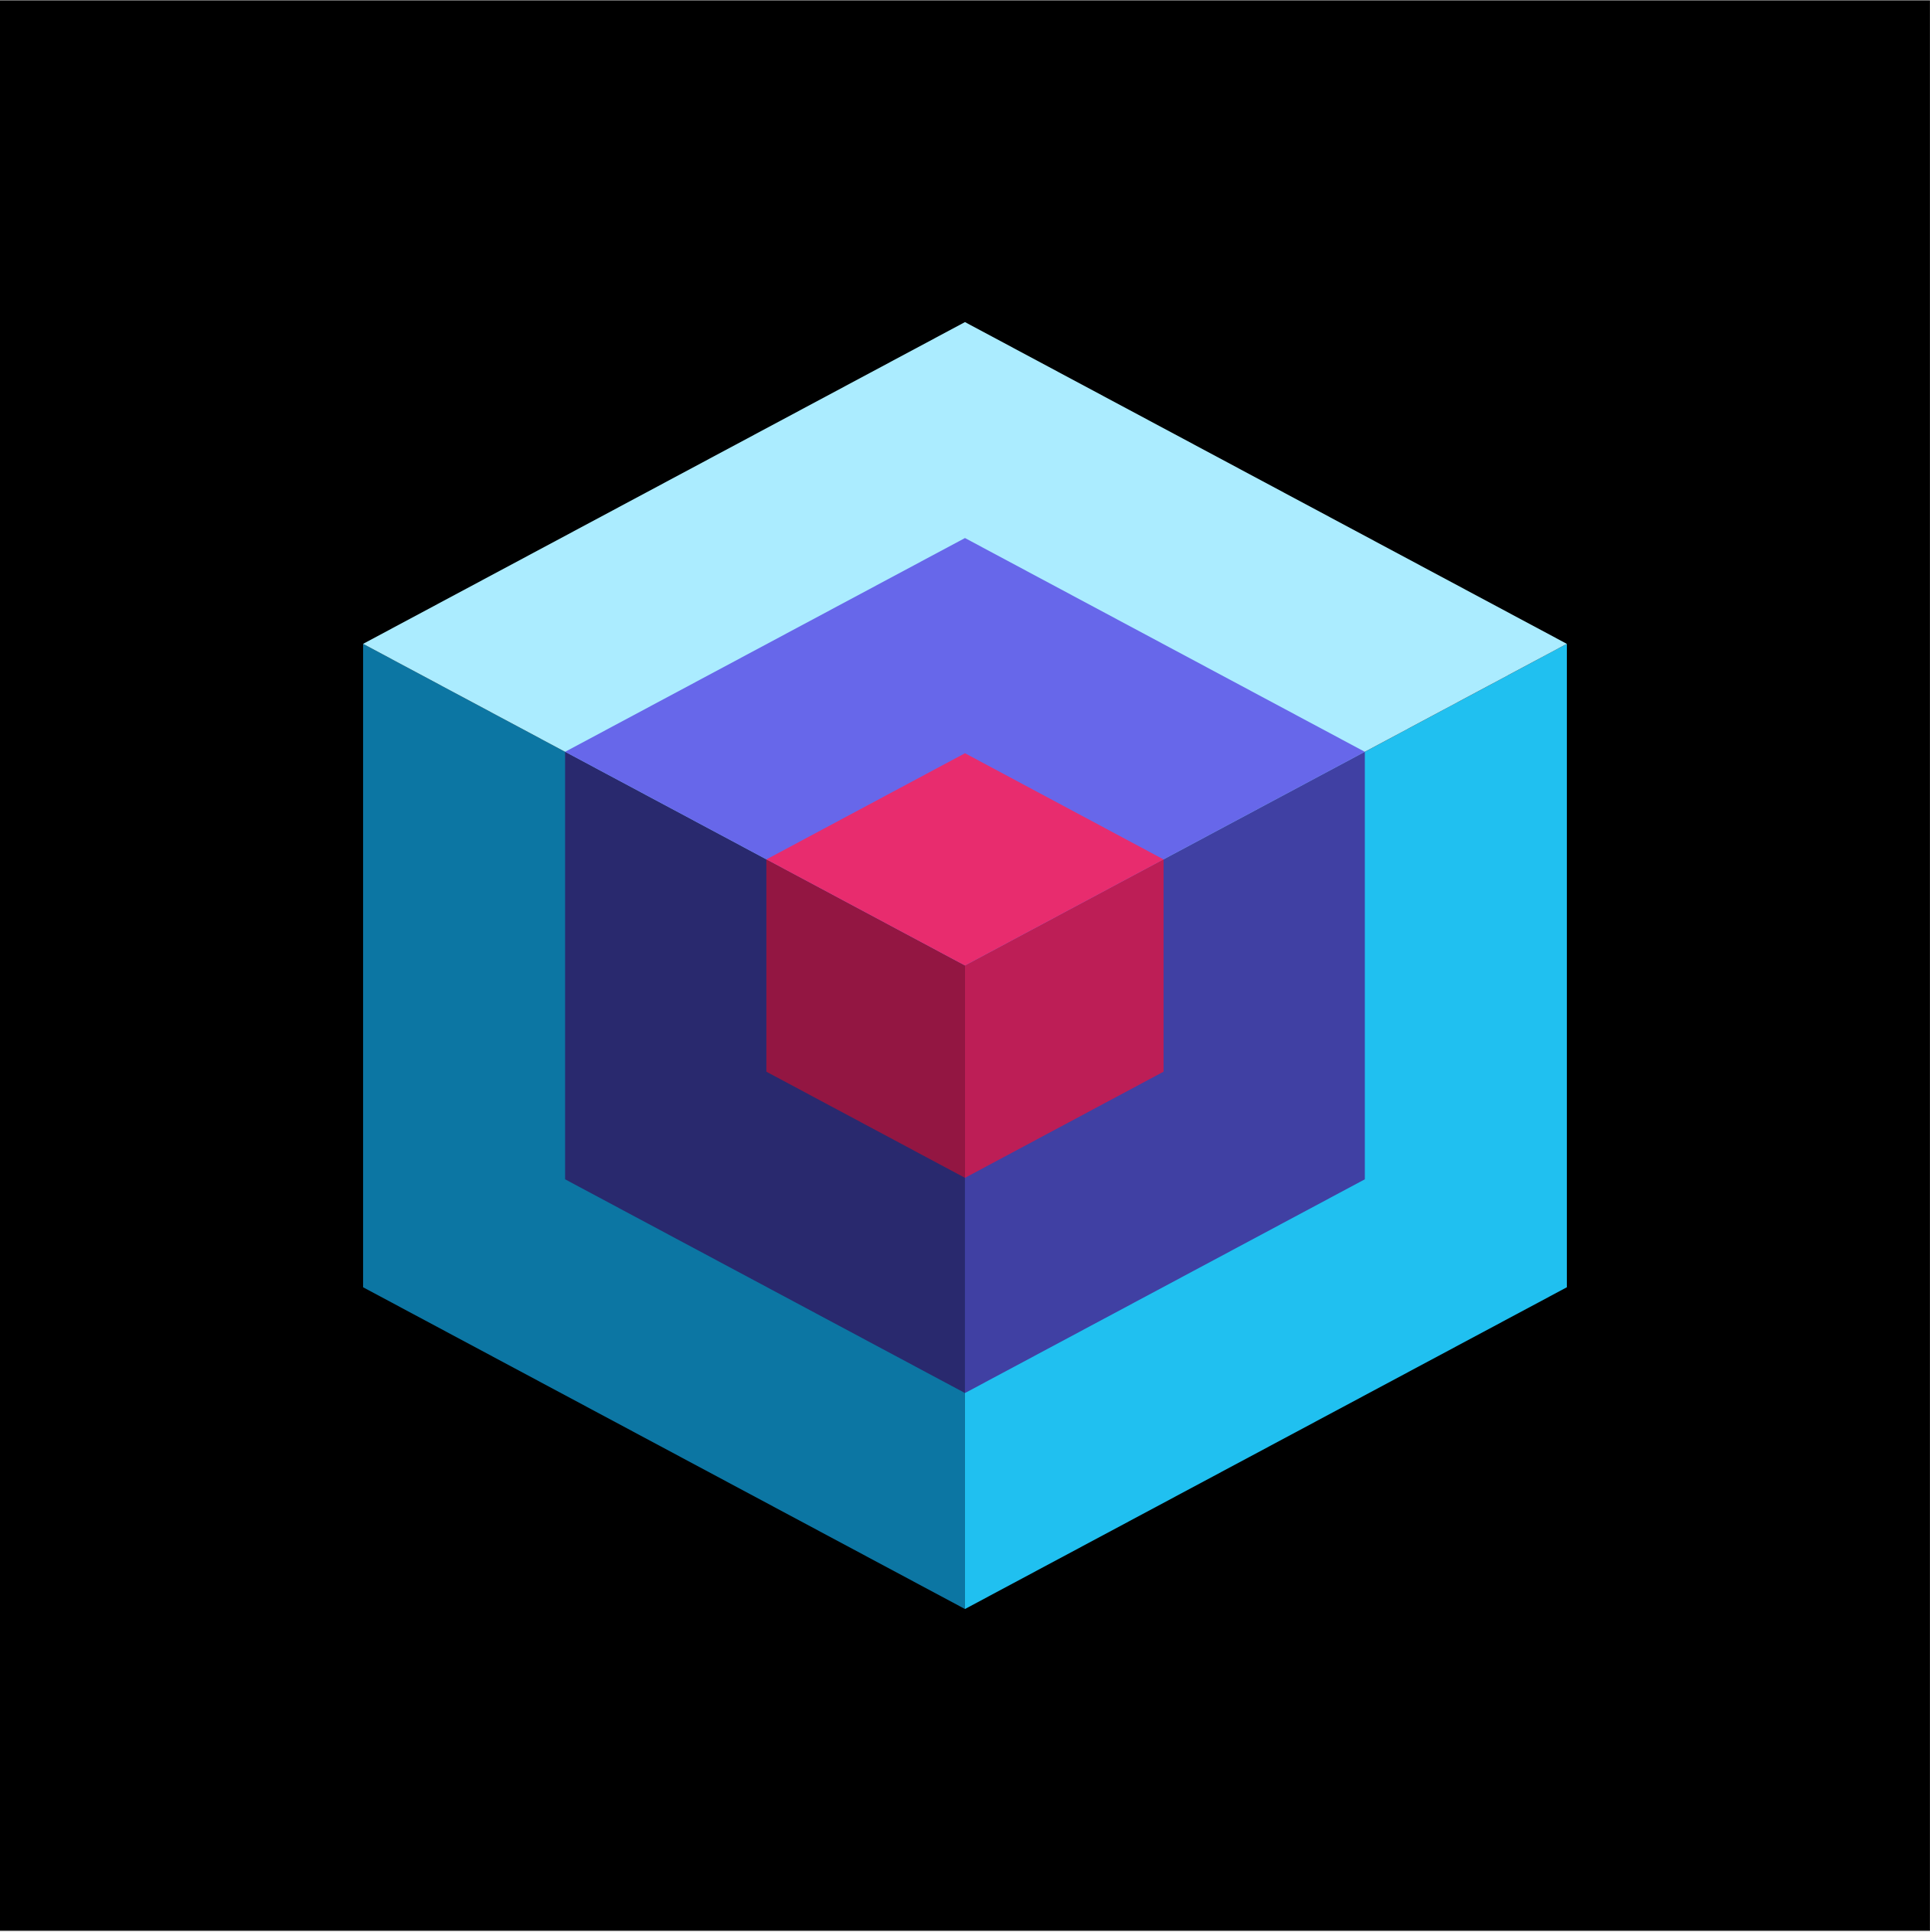
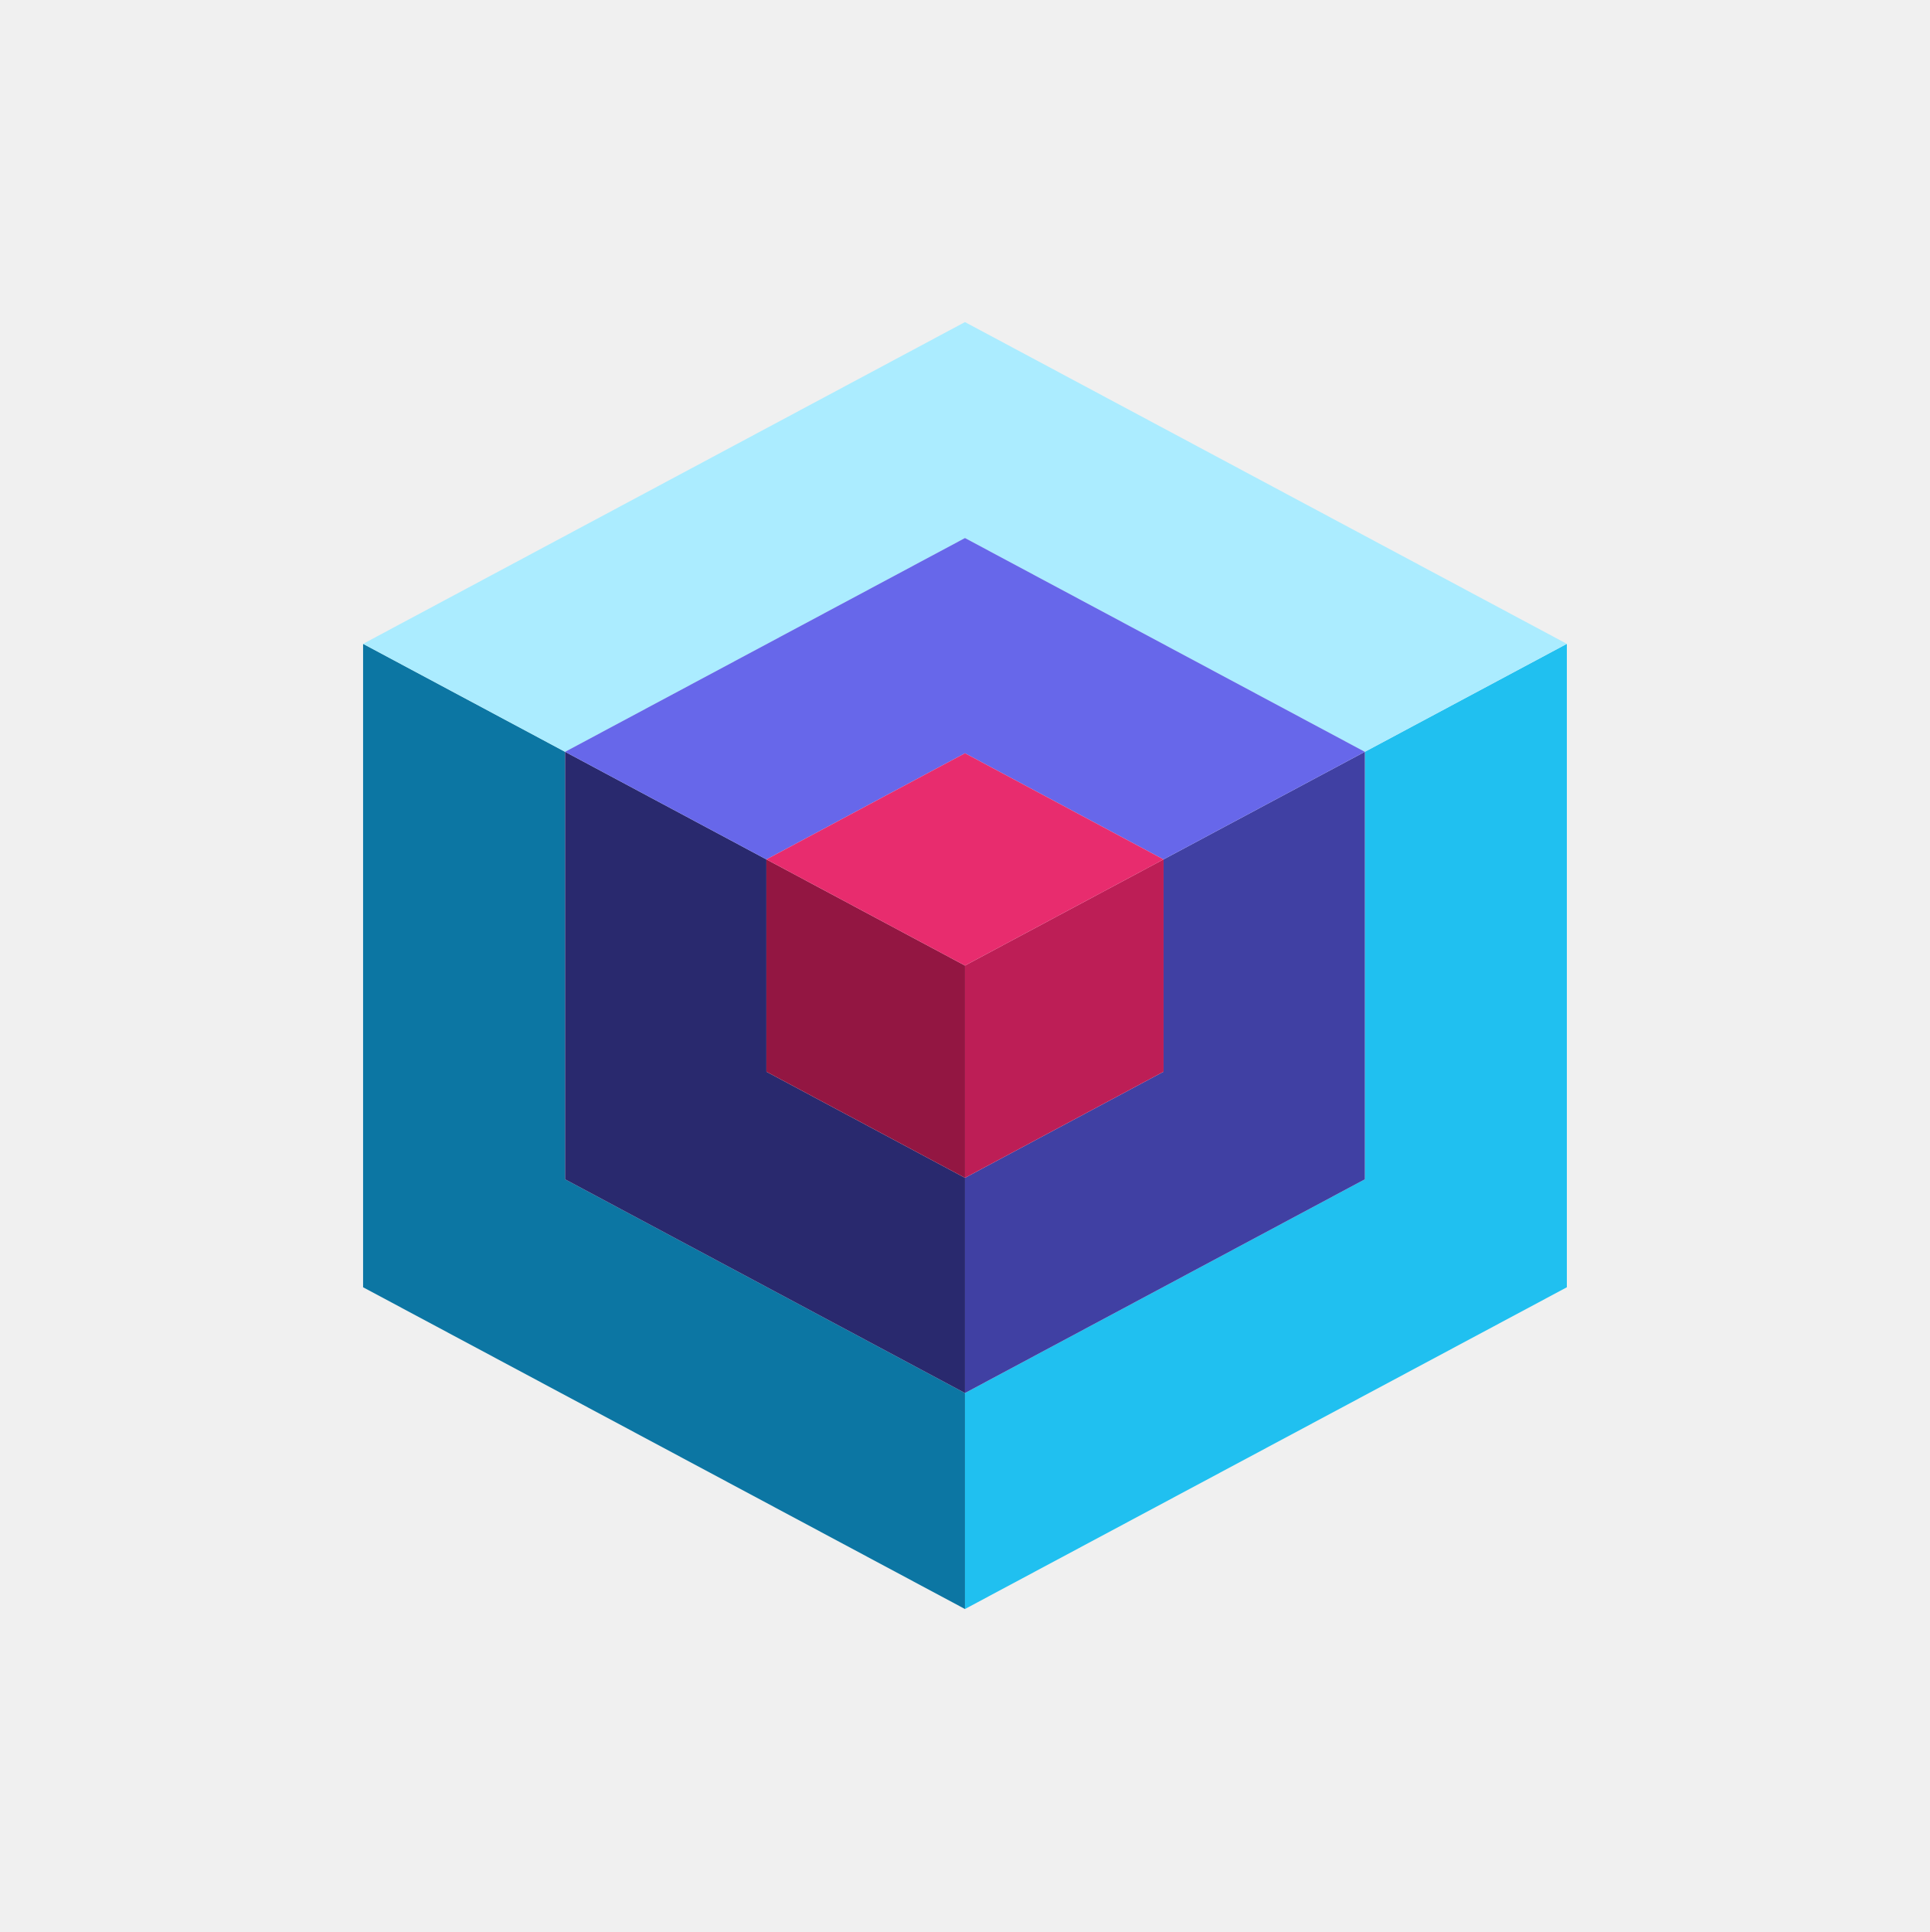
- <svg xmlns="http://www.w3.org/2000/svg" width="1200" height="1201" viewBox="0 0 1200 1201" fill="none">
-   <rect width="1200" height="1200" transform="translate(0 0.21875)" fill="black" />
-   <g clip-path="url(#clip0_336_1064)">
-     <path d="M600 1000.22L225.763 800.213V400.227L600 600.22V1000.22Z" fill="#0C76A3" />
-     <path d="M600 1000.22L974.238 800.213V400.227L600 600.22V1000.22Z" fill="#20C0F0" />
-     <path d="M974.238 400.239L600 600.219L225.763 400.239L600 200.219L974.238 400.239Z" fill="#ABECFF" />
-     <path d="M600 865.96L351.367 733.096V467.355L600 600.219V865.96Z" fill="#29296E" />
-     <path d="M600 865.96L848.633 733.096V467.355L600 600.219V865.96Z" fill="#4040A3" />
-     <path d="M848.633 467.355L600 600.219L351.367 467.355L600 334.465L848.633 467.355Z" fill="#6767EA" />
-     <path d="M600.001 732.184L476.529 666.209V534.23L600.001 600.22V732.184Z" fill="#931642" />
-     <path d="M600.001 732.184L723.472 666.209V534.23L600.001 600.22V732.184Z" fill="#BD1E56" />
-     <path d="M723.472 534.245L600.001 600.22L476.529 534.245L600.001 468.242L723.472 534.245Z" fill="#E82C6E" />
-   </g>
-   <defs>
-     <clipPath id="clip0_336_1064">
-       <rect width="748.475" height="800" fill="white" transform="translate(225.763 200.219)" />
-     </clipPath>
-   </defs>
+ <svg xmlns="http://www.w3.org/2000/svg" id="Layer_1" baseProfile="tiny" version="1.2" viewBox="0 0 1200 1201">
+   <polygon points="351.37 467.35 476.53 534.24 476.53 534.24 225.76 400.23 225.76 800.21 600 1000.22 600 1000.22 600 865.96 351.37 733.1 351.37 467.35" fill="#0c76a3" />
+   <polygon points="476.53 534.24 351.37 467.35 351.37 733.1 600 865.96 600 732.18 476.53 666.21 476.53 534.24" fill="#29296e" />
+   <polygon points="600 600.22 600 600.22 593.95 596.98 476.53 534.23 476.53 534.24 476.53 534.24 476.53 666.21 600 732.18 600 732.18 600 600.22" fill="#931642" />
+   <polygon points="723.47 534.24 723.47 534.24 848.63 467.35 848.63 733.1 600 865.96 600 1000.22 600 1000.22 974.24 800.21 974.24 400.23 723.47 534.24" fill="#20c0f0" />
+   <polygon points="848.63 467.35 723.47 534.24 723.47 666.21 600 732.18 600 600.22 618.89 590.12 600 600.22 600 600.22 600 865.96 848.63 733.1 848.63 467.35" fill="#4040a3" />
+   <polygon points="600 600.22 600 732.18 723.47 666.21 723.47 534.24 723.47 534.24 723.47 534.23 618.89 590.12 600 600.22" fill="#bd1e56" />
+   <polygon points="351.37 467.35 600 334.46 848.63 467.35 723.47 534.24 723.47 534.24 974.24 400.24 600 200.22 225.76 400.24 476.53 534.24 476.53 534.24 351.37 467.35" fill="#abecff" />
+   <polygon points="600 334.46 351.37 467.35 476.53 534.24 600 468.24 723.47 534.24 848.63 467.35 600 334.46" fill="#6767ea" />
+   <polygon points="723.47 534.24 600 468.24 476.53 534.24 476.53 534.24 476.53 534.24 600 600.22 723.47 534.24 723.47 534.24 723.47 534.24" fill="#e82c6e" />
</svg>
